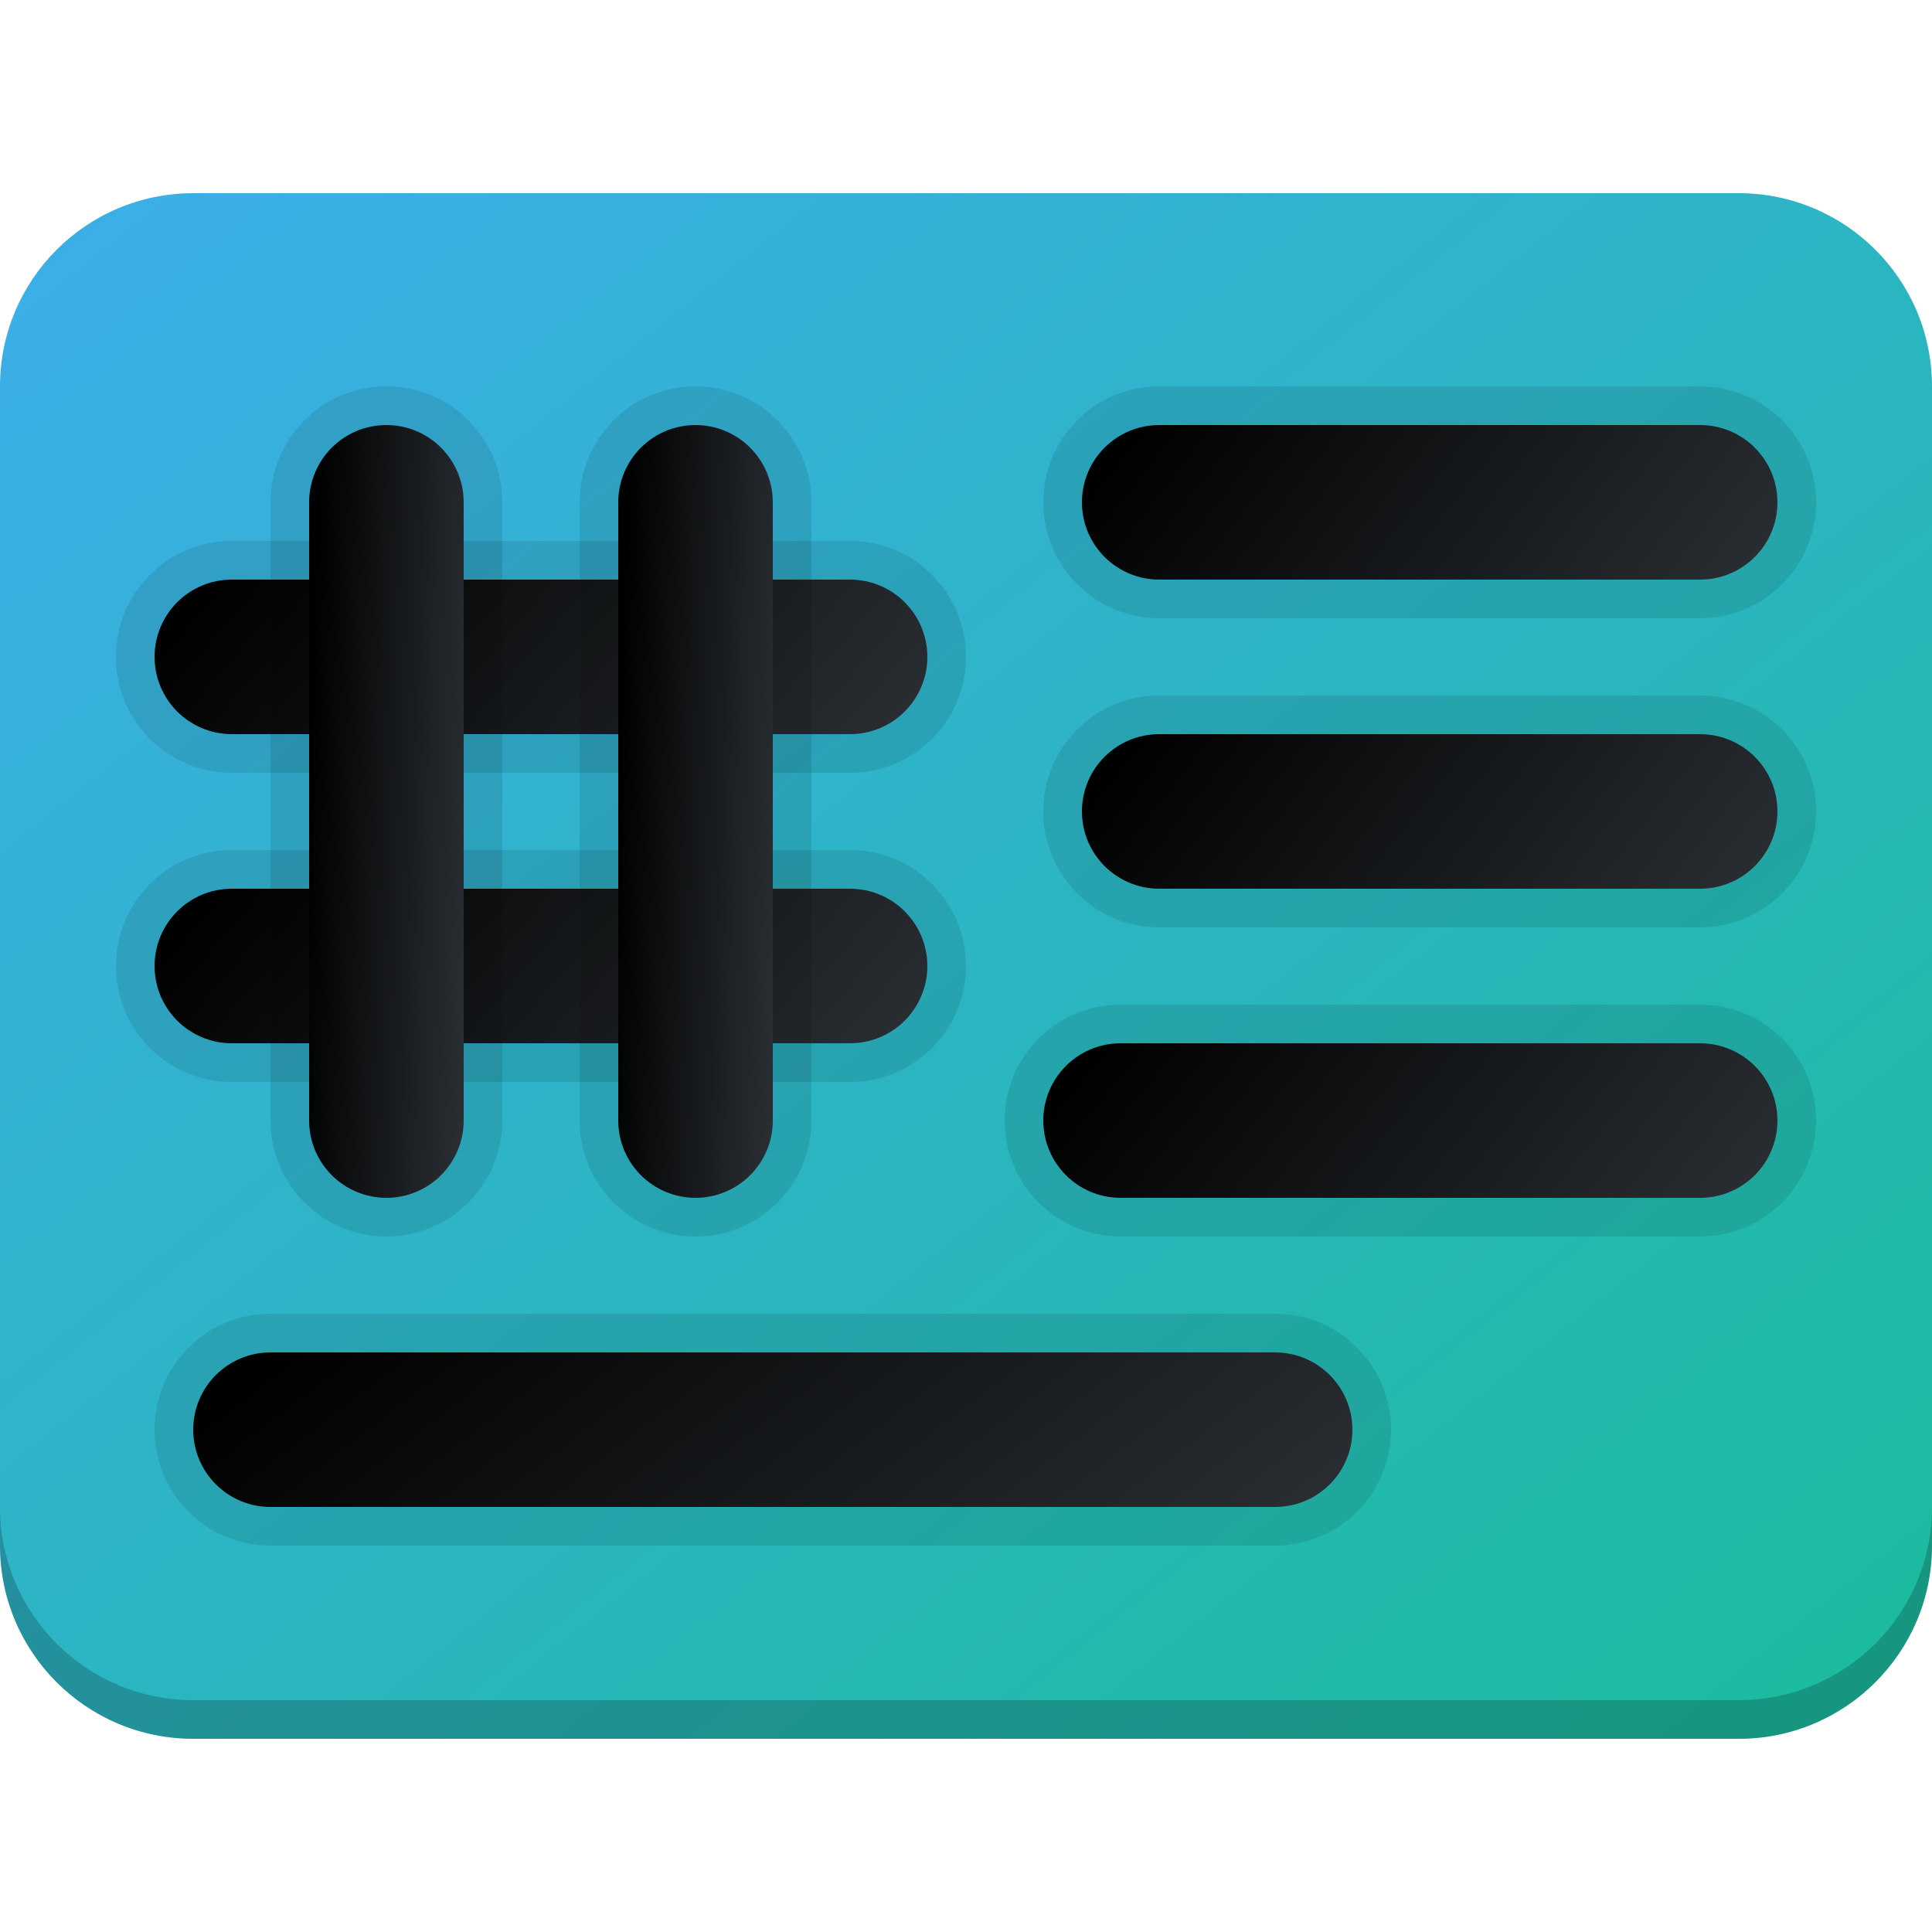
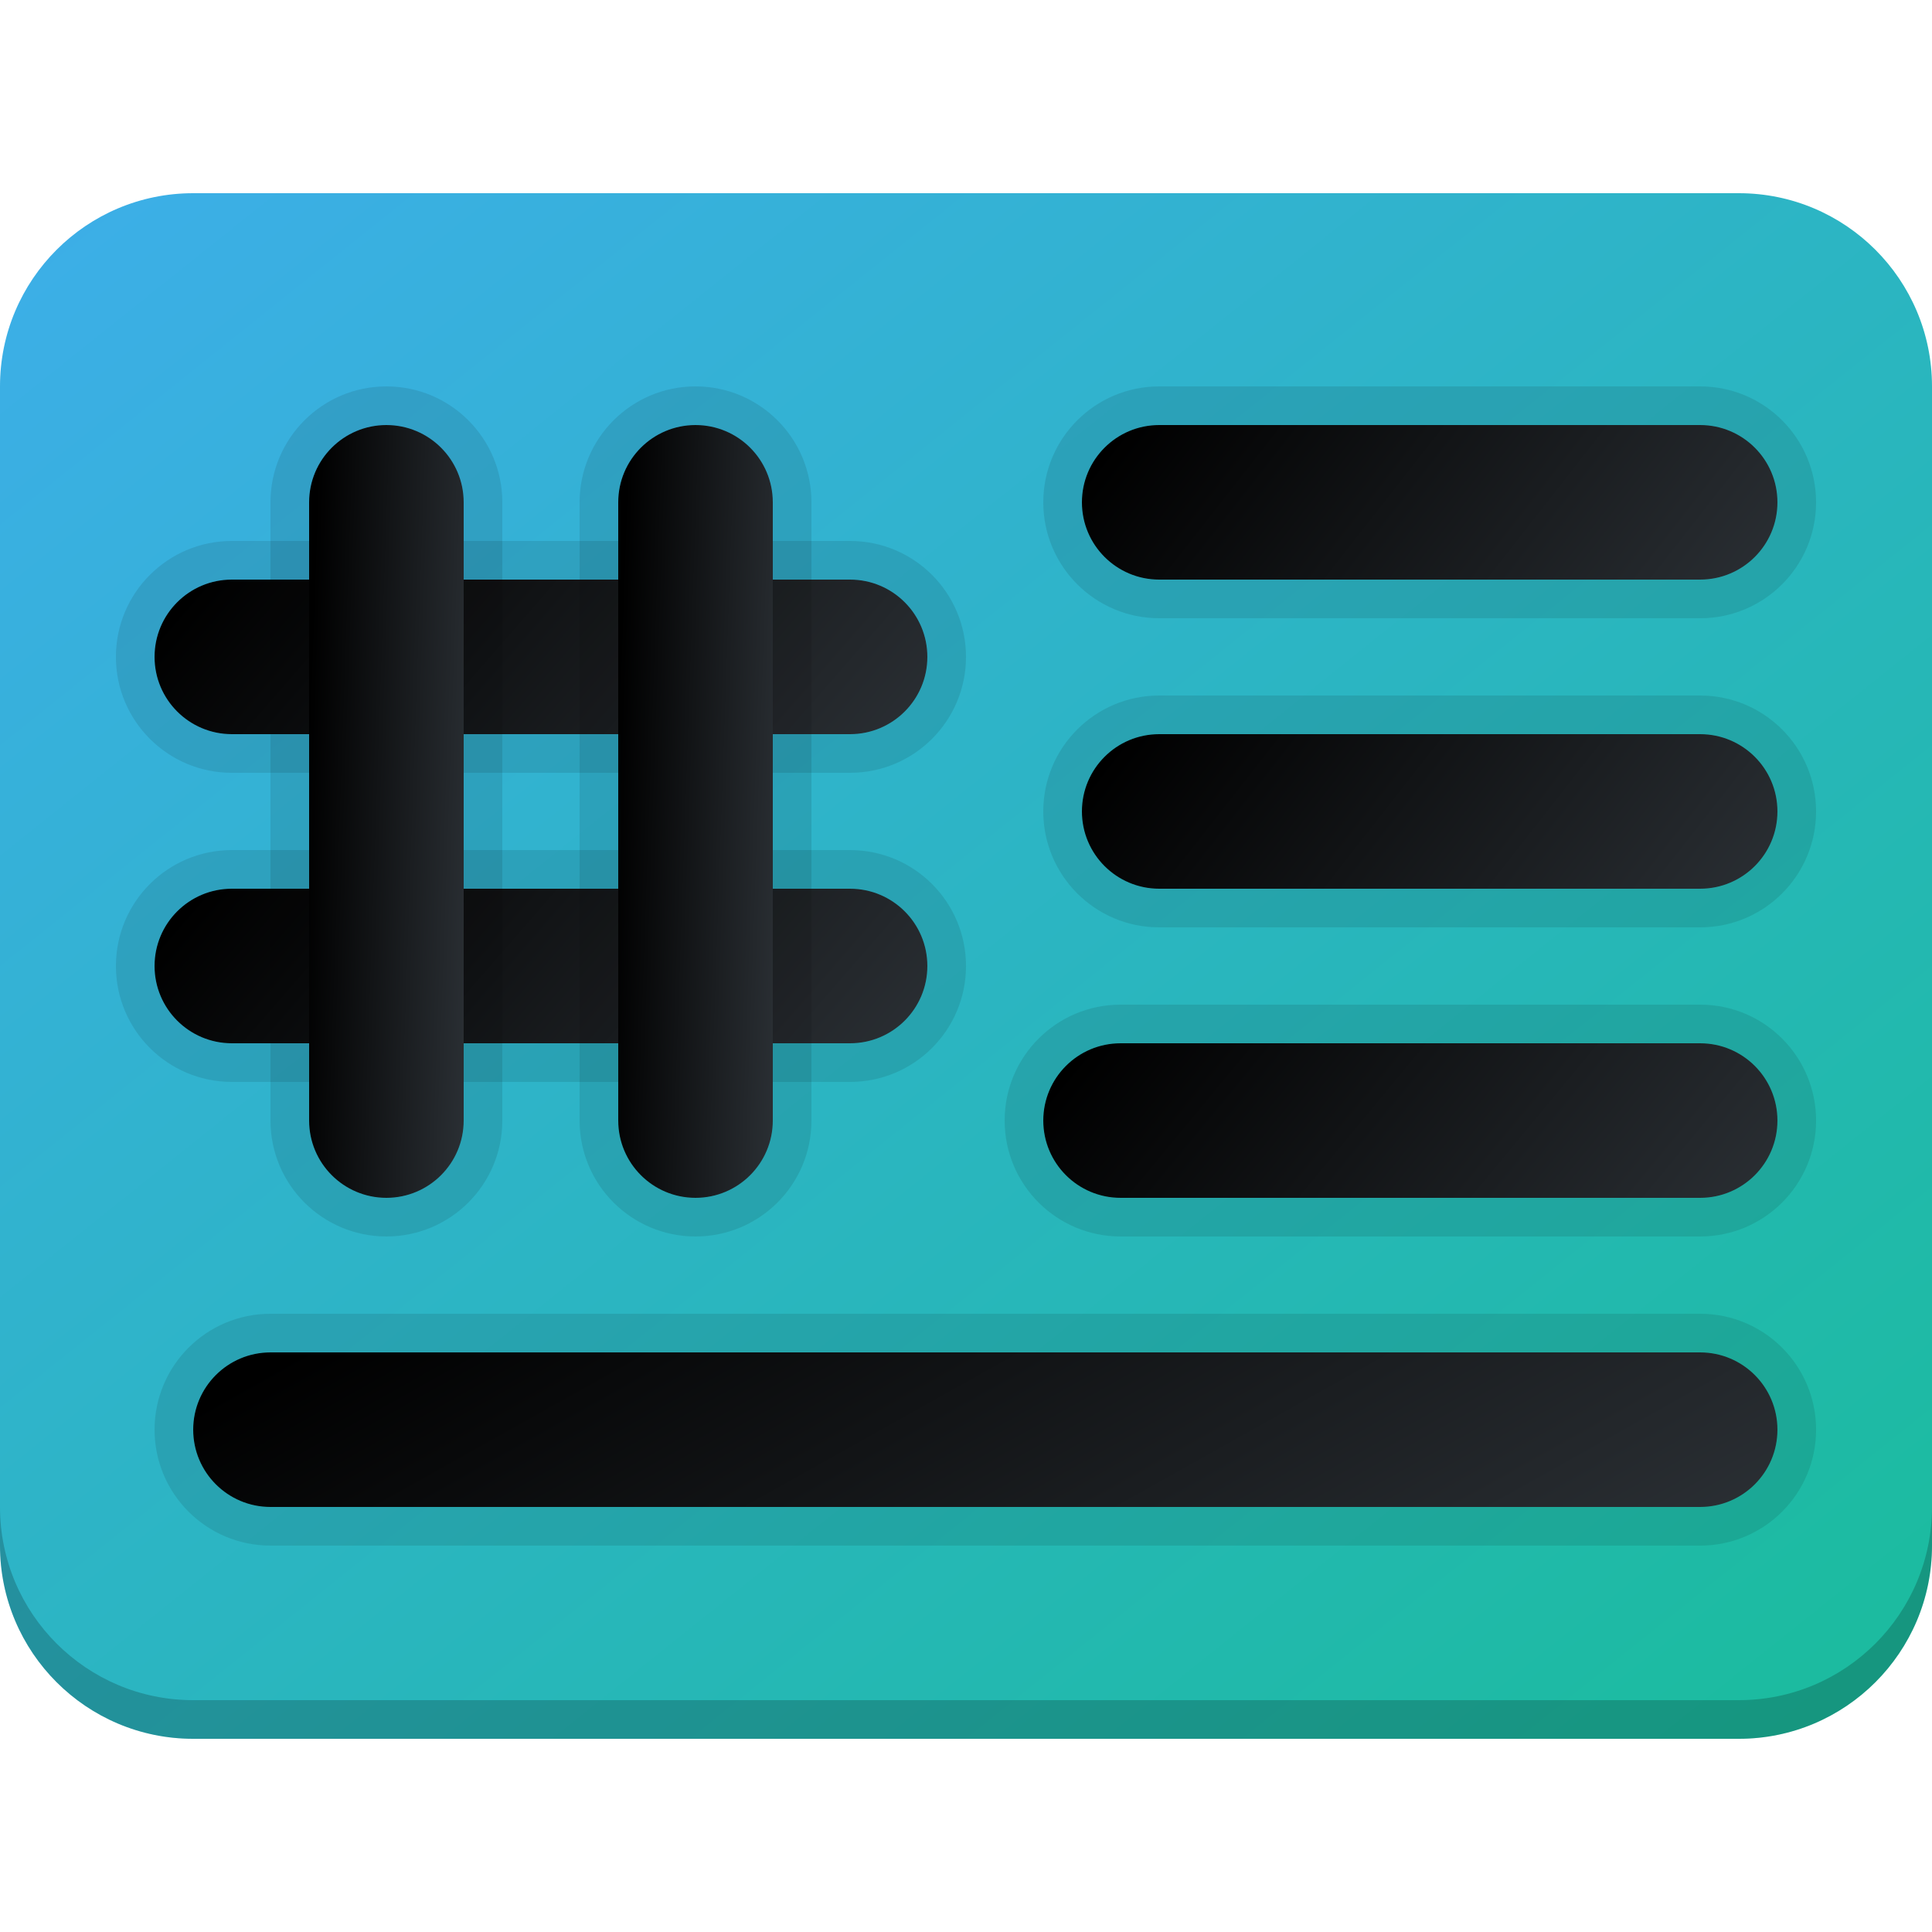
<svg xmlns="http://www.w3.org/2000/svg" width="50" height="50" viewBox="0 0 50 50" fill="none">
  <rect y="5" width="50" height="40" rx="5" fill="url(#paint0_linear_103_42)" />
  <path fill-rule="evenodd" clip-rule="evenodd" d="M0 39V40C0 42.761 2.239 45 5 45H45C47.761 45 50 42.761 50 40V39C50 41.761 47.761 44 45 44H5C2.239 44 0 41.761 0 39Z" fill="black" fill-opacity="0.2" />
-   <rect x="5" y="35" width="30" height="4" rx="2" fill="url(#paint1_linear_103_42)" />
-   <rect x="4.5" y="34.5" width="31" height="5" rx="2.5" stroke="black" stroke-opacity="0.1" />
+   <rect x="5" y="35" width="41" height="4" rx="2" fill="url(#paint1_linear_103_42)" />
+   <rect x="4.5" y="34.5" width="42" height="5" rx="2.5" stroke="black" stroke-opacity="0.1" />
  <rect x="27" y="27" width="19" height="4" rx="2" fill="url(#paint2_linear_103_42)" />
  <rect x="26.5" y="26.5" width="20" height="5" rx="2.5" stroke="black" stroke-opacity="0.1" />
  <rect x="28" y="19" width="18" height="4" rx="2" fill="url(#paint3_linear_103_42)" />
  <rect x="27.5" y="18.5" width="19" height="5" rx="2.5" stroke="black" stroke-opacity="0.1" />
  <rect x="28" y="11" width="18" height="4" rx="2" fill="url(#paint4_linear_103_42)" />
  <rect x="27.5" y="10.5" width="19" height="5" rx="2.5" stroke="black" stroke-opacity="0.1" />
  <rect x="4" y="15" width="20" height="4" rx="2" fill="url(#paint5_linear_103_42)" />
  <rect x="3.5" y="14.5" width="21" height="5" rx="2.5" stroke="black" stroke-opacity="0.1" />
  <rect x="4" y="23" width="20" height="4" rx="2" fill="url(#paint6_linear_103_42)" />
  <rect x="3.5" y="22.5" width="21" height="5" rx="2.5" stroke="black" stroke-opacity="0.1" />
  <rect x="8" y="11" width="4" height="20" rx="2" fill="url(#paint7_linear_103_42)" />
  <rect x="7.5" y="10.5" width="5" height="21" rx="2.5" stroke="black" stroke-opacity="0.1" />
  <rect x="16" y="11" width="4" height="20" rx="2" fill="url(#paint8_linear_103_42)" />
  <rect x="15.5" y="10.5" width="5" height="21" rx="2.5" stroke="black" stroke-opacity="0.1" />
  <defs>
    <linearGradient id="paint0_linear_103_42" x1="0" y1="5" x2="39.024" y2="53.781" gradientUnits="userSpaceOnUse">
      <stop stop-color="#3DAEE9" />
      <stop offset="1" stop-color="#1ABC9C" />
    </linearGradient>
-     <linearGradient id="paint1_linear_103_42" x1="20" y1="25" x2="32.725" y2="41.624" gradientUnits="userSpaceOnUse">
+     <linearGradient id="paint1_linear_103_42" x1="25.5" y1="25" x2="36.74" y2="45.069" gradientUnits="userSpaceOnUse">
      <stop />
      <stop offset="1" stop-color="#2C3136" />
    </linearGradient>
    <linearGradient id="paint2_linear_103_42" x1="36.5" y1="17" x2="49.449" y2="27.714" gradientUnits="userSpaceOnUse">
      <stop />
      <stop offset="1" stop-color="#2C3136" />
    </linearGradient>
    <linearGradient id="paint3_linear_103_42" x1="37" y1="9" x2="49.801" y2="19.034" gradientUnits="userSpaceOnUse">
      <stop />
      <stop offset="1" stop-color="#2C3136" />
    </linearGradient>
    <linearGradient id="paint4_linear_103_42" x1="37" y1="1" x2="49.801" y2="11.034" gradientUnits="userSpaceOnUse">
      <stop />
      <stop offset="1" stop-color="#2C3136" />
    </linearGradient>
    <linearGradient id="paint5_linear_103_42" x1="14" y1="5" x2="27.057" y2="16.372" gradientUnits="userSpaceOnUse">
      <stop />
      <stop offset="1" stop-color="#2C3136" />
    </linearGradient>
    <linearGradient id="paint6_linear_103_42" x1="14" y1="13" x2="27.057" y2="24.372" gradientUnits="userSpaceOnUse">
      <stop />
      <stop offset="1" stop-color="#2C3136" />
    </linearGradient>
    <linearGradient id="paint7_linear_103_42" x1="10" y1="-39" x2="14.587" y2="-38.84" gradientUnits="userSpaceOnUse">
      <stop />
      <stop offset="1" stop-color="#2C3136" />
    </linearGradient>
    <linearGradient id="paint8_linear_103_42" x1="18" y1="-39" x2="22.587" y2="-38.84" gradientUnits="userSpaceOnUse">
      <stop />
      <stop offset="1" stop-color="#2C3136" />
    </linearGradient>
  </defs>
</svg>
